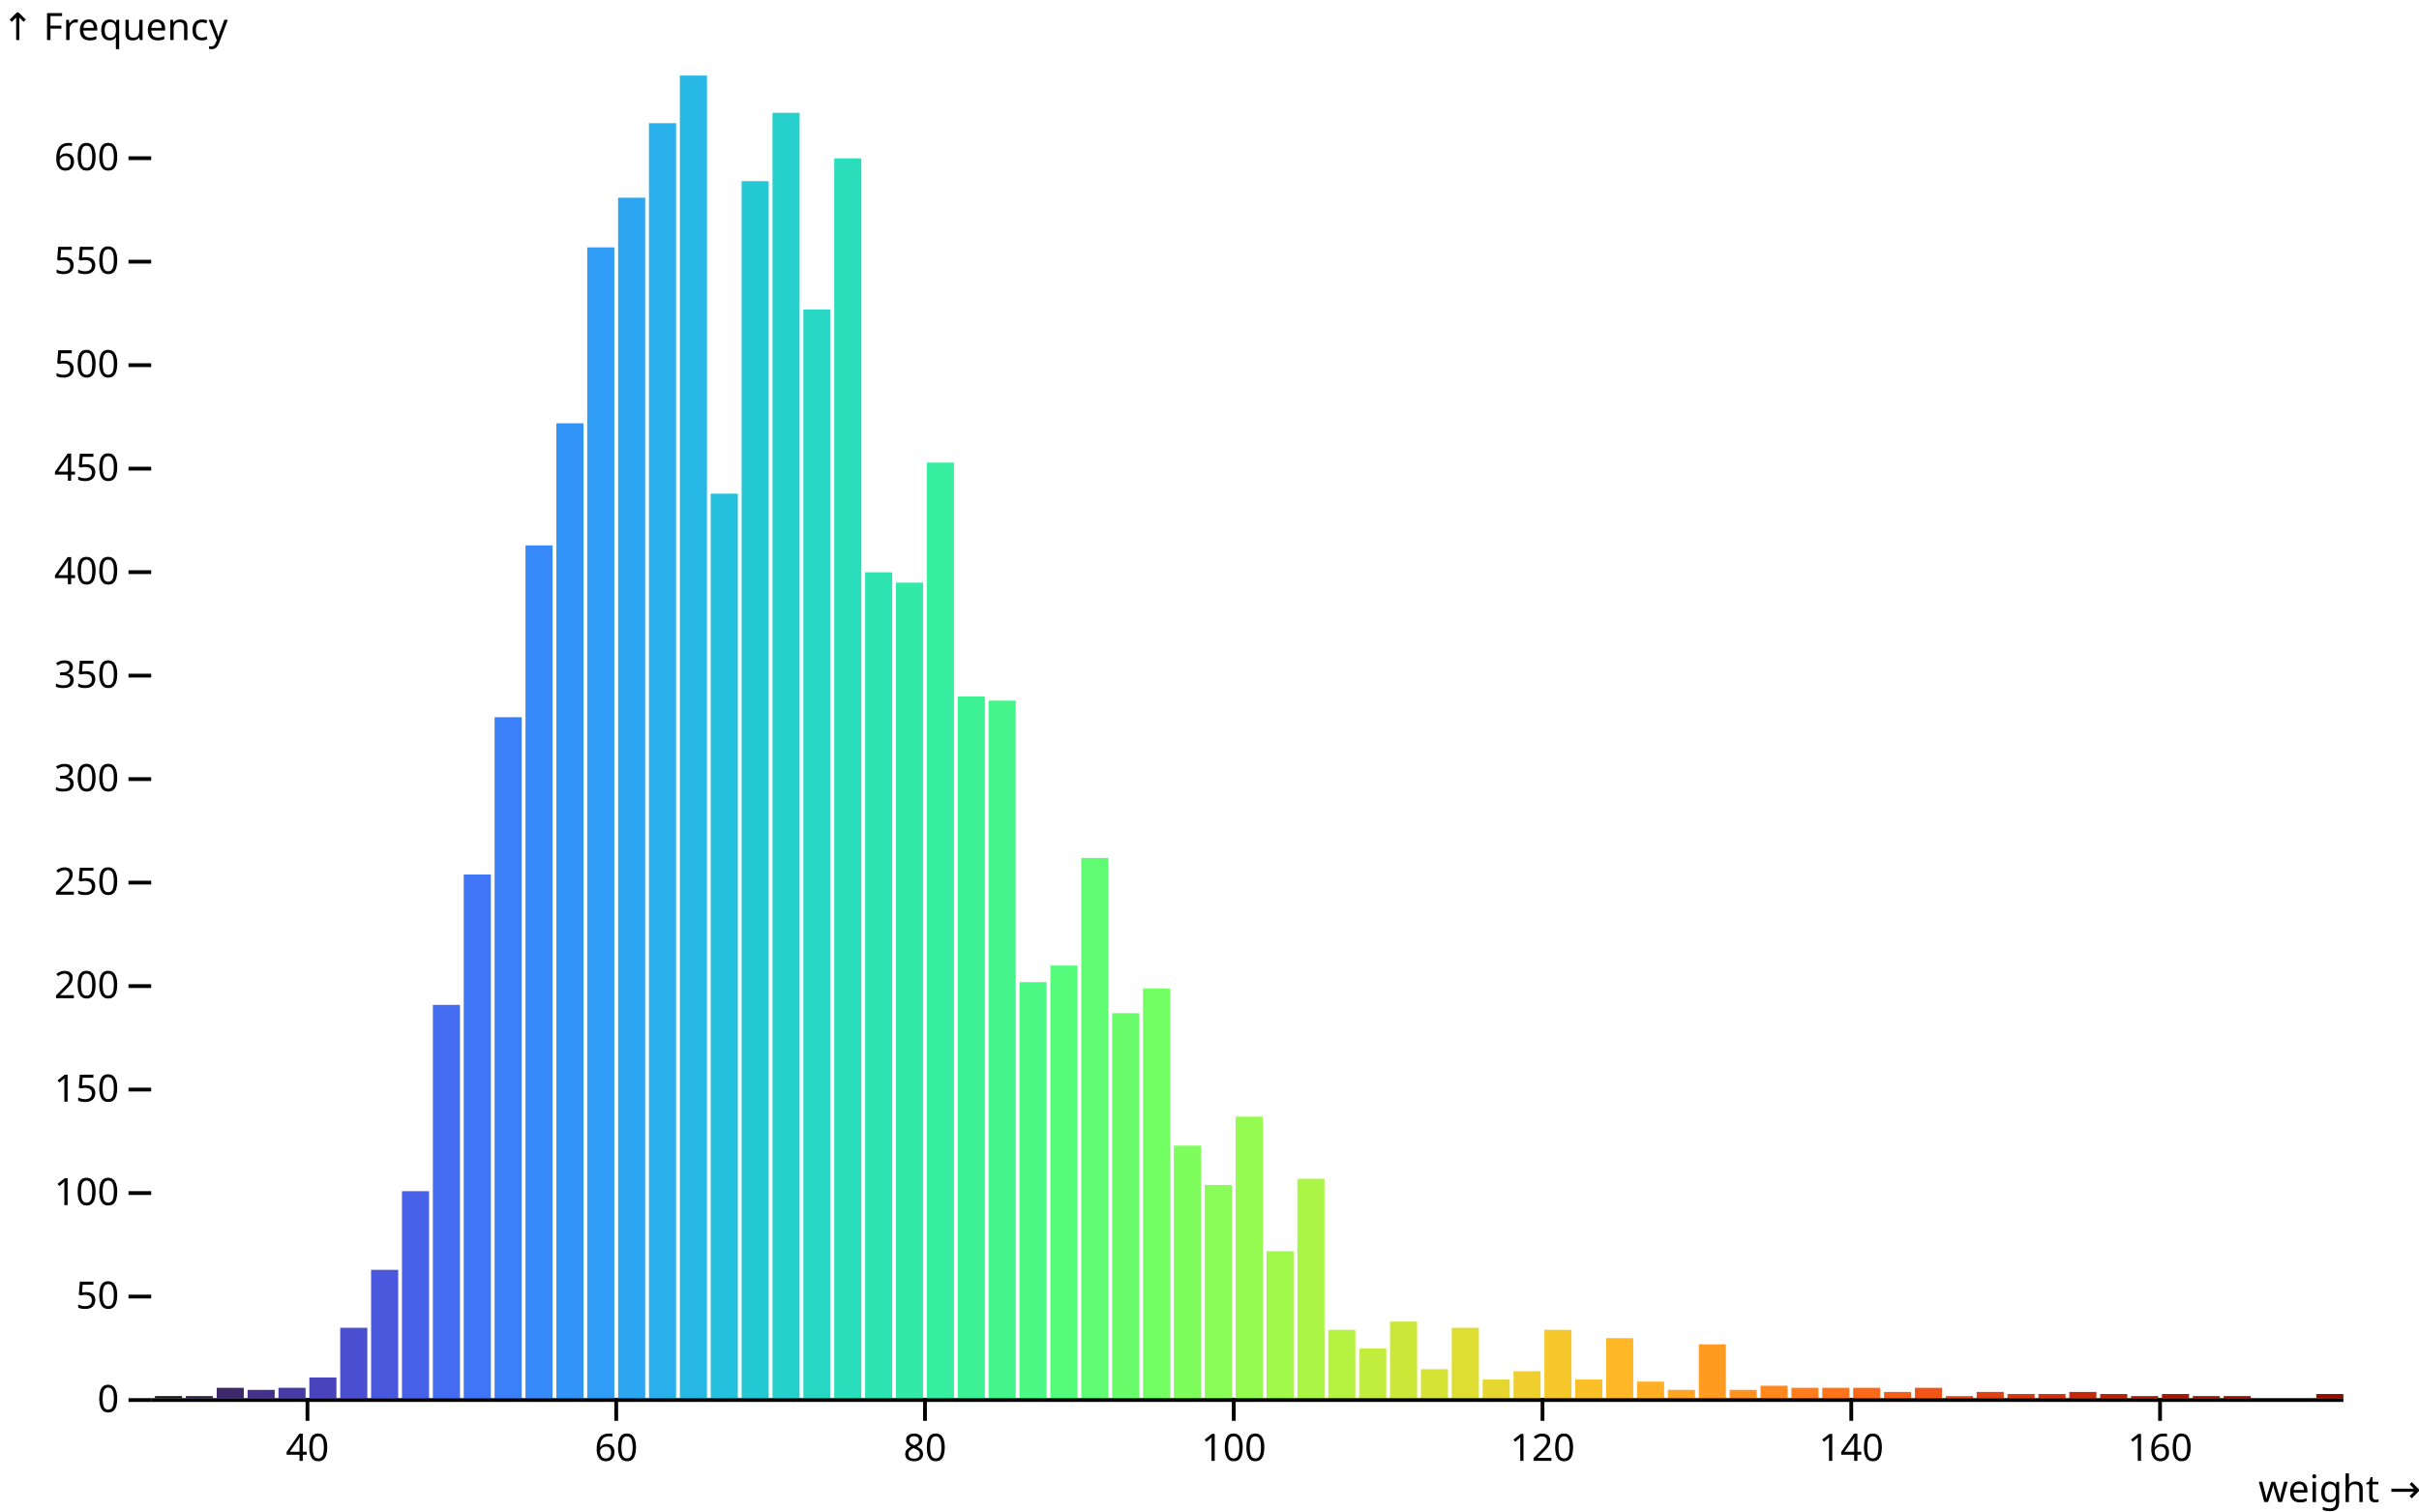
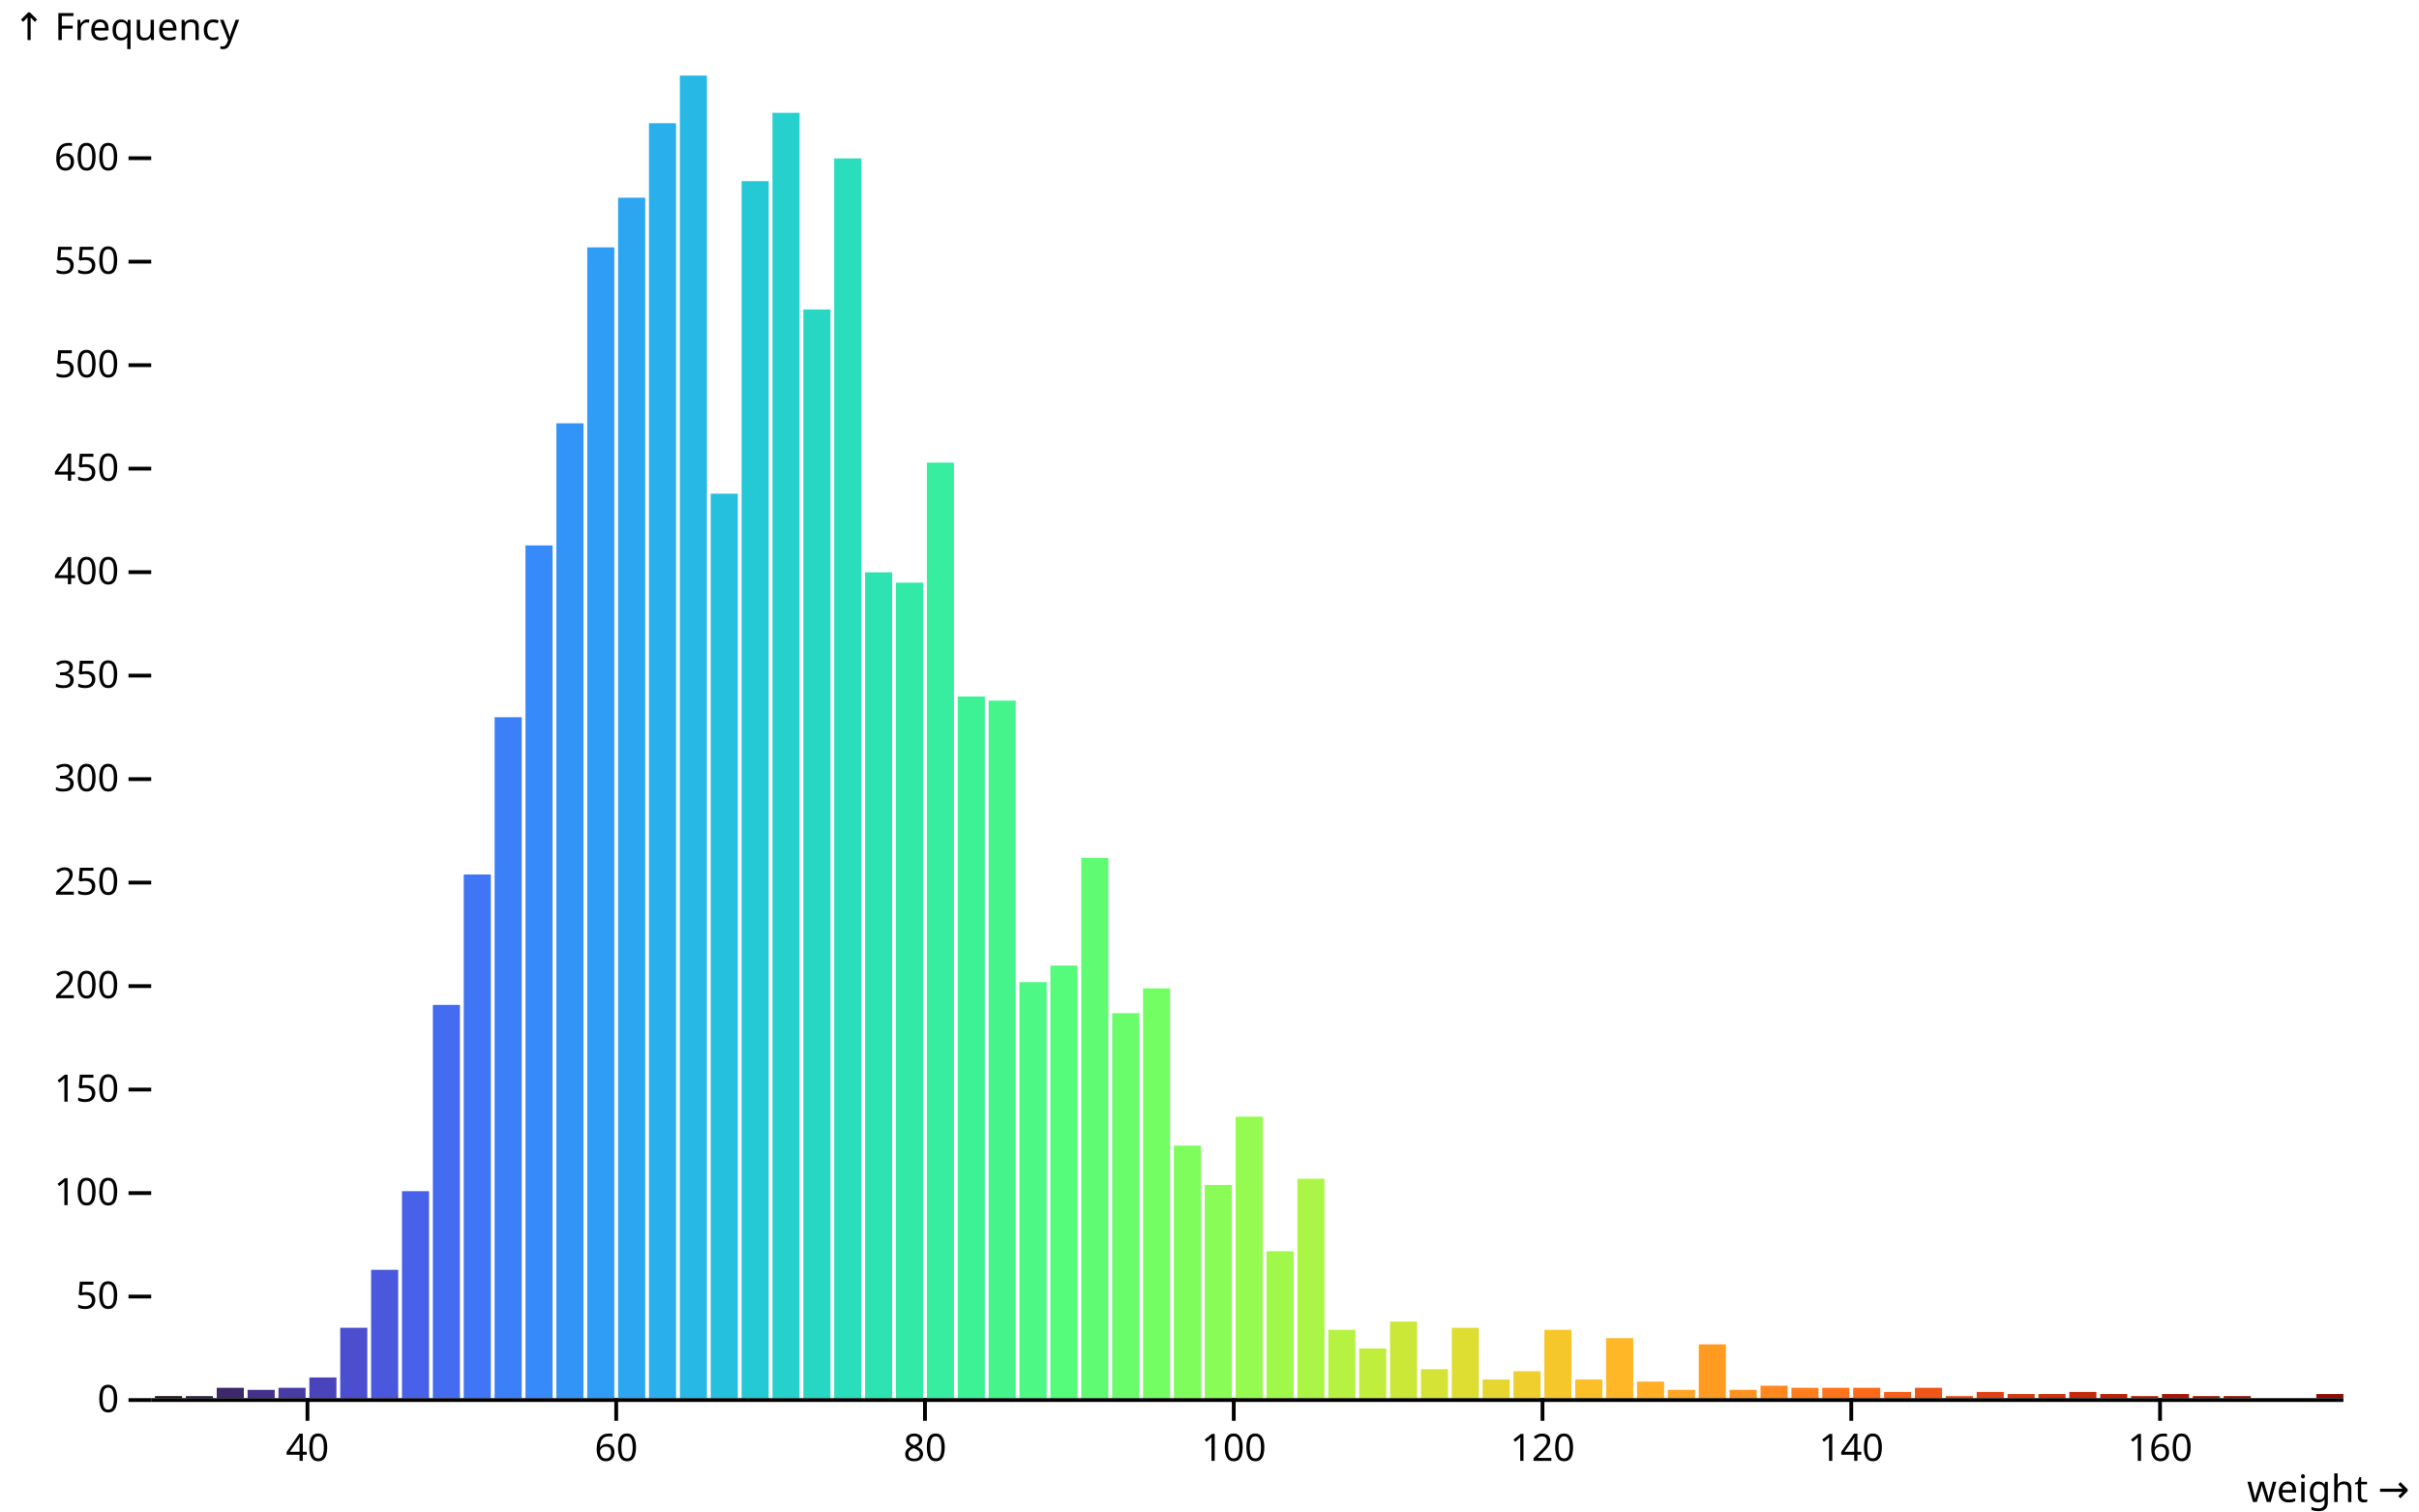
<svg xmlns="http://www.w3.org/2000/svg" class="plot" fill="currentColor" font-family="system-ui, sans-serif" font-size="10" text-anchor="middle" width="640" height="400" viewBox="0 0 640 400">
  <style>
    .plot {
      display: block;
      background: white;
      height: auto;
      height: intrinsic;
      max-width: 100%;
    }

    .plot text,
    .plot tspan {
      white-space: pre;
    }
  </style>
  <g aria-label="y-axis tick" fill="none" stroke="currentColor" transform="translate(0,0.5)">
    <path transform="translate(40,370)" d="M0,0L-6,0" />
    <path transform="translate(40,342.6135)" d="M0,0L-6,0" />
    <path transform="translate(40,315.2269)" d="M0,0L-6,0" />
    <path transform="translate(40,287.8404)" d="M0,0L-6,0" />
    <path transform="translate(40,260.4538)" d="M0,0L-6,0" />
    <path transform="translate(40,233.0673)" d="M0,0L-6,0" />
    <path transform="translate(40,205.6808)" d="M0,0L-6,0" />
    <path transform="translate(40,178.2942)" d="M0,0L-6,0" />
    <path transform="translate(40,150.9077)" d="M0,0L-6,0" />
    <path transform="translate(40,123.5211)" d="M0,0L-6,0" />
    <path transform="translate(40,96.13459)" d="M0,0L-6,0" />
    <path transform="translate(40,68.74804)" d="M0,0L-6,0" />
    <path transform="translate(40,41.3615)" d="M0,0L-6,0" />
  </g>
  <g aria-label="y-axis tick label" text-anchor="end" font-variant="tabular-nums" transform="translate(-8.5,0.5)">
    <text y="0.32em" transform="translate(40,370)">0</text>
    <text y="0.32em" transform="translate(40,342.6135)">50</text>
    <text y="0.32em" transform="translate(40,315.2269)">100</text>
    <text y="0.32em" transform="translate(40,287.8404)">150</text>
    <text y="0.32em" transform="translate(40,260.4538)">200</text>
    <text y="0.32em" transform="translate(40,233.0673)">250</text>
    <text y="0.32em" transform="translate(40,205.6808)">300</text>
    <text y="0.32em" transform="translate(40,178.2942)">350</text>
    <text y="0.32em" transform="translate(40,150.9077)">400</text>
    <text y="0.32em" transform="translate(40,123.5211)">450</text>
    <text y="0.32em" transform="translate(40,96.13459)">500</text>
    <text y="0.32em" transform="translate(40,68.74804)">550</text>
    <text y="0.32em" transform="translate(40,41.3615)">600</text>
  </g>
-   <g aria-label="y-axis label" text-anchor="start" transform="translate(-39.5,-16.5)">
+   <g aria-label="y-axis label" text-anchor="start" transform="translate(-36.5,-16.5)">
    <text y="0.71em" transform="translate(40,20)">↑ Frequency</text>
  </g>
  <g aria-label="x-axis tick" fill="none" stroke="currentColor" transform="translate(0.5,0)">
    <path transform="translate(80.84507,370)" d="M0,0L0,6" />
    <path transform="translate(162.5352,370)" d="M0,0L0,6" />
    <path transform="translate(244.2254,370)" d="M0,0L0,6" />
    <path transform="translate(325.9155,370)" d="M0,0L0,6" />
    <path transform="translate(407.6056,370)" d="M0,0L0,6" />
    <path transform="translate(489.2958,370)" d="M0,0L0,6" />
    <path transform="translate(570.9859,370)" d="M0,0L0,6" />
  </g>
  <g aria-label="x-axis tick label" font-variant="tabular-nums" transform="translate(0.5,9.5)">
    <text y="0.71em" transform="translate(80.84507,370)">40</text>
    <text y="0.71em" transform="translate(162.5352,370)">60</text>
    <text y="0.71em" transform="translate(244.2254,370)">80</text>
    <text y="0.71em" transform="translate(325.9155,370)">100</text>
    <text y="0.71em" transform="translate(407.6056,370)">120</text>
    <text y="0.71em" transform="translate(489.2958,370)">140</text>
    <text y="0.71em" transform="translate(570.9859,370)">160</text>
  </g>
-   <g aria-label="x-axis label" text-anchor="end" transform="translate(20.5,27.5)">
+   <g aria-label="x-axis label" text-anchor="end" transform="translate(17.5,27.5)">
    <text transform="translate(620,370)">weight →</text>
  </g>
  <g aria-label="rect">
    <rect x="41" y="369.452" width="7.169" height="0.548" fill="rgb(35, 23, 27)" />
    <rect x="49.169" y="369.452" width="7.169" height="0.548" fill="rgb(49, 32, 70)" />
    <rect x="57.338" y="367.261" width="7.169" height="2.739" fill="rgb(60, 40, 107)" />
    <rect x="65.507" y="367.809" width="7.169" height="2.191" fill="rgb(68, 49, 139)" />
    <rect x="73.676" y="367.261" width="7.169" height="2.739" fill="rgb(72, 59, 166)" />
    <rect x="81.845" y="364.523" width="7.169" height="5.477" fill="rgb(74, 68, 188)" />
    <rect x="90.014" y="351.377" width="7.169" height="18.623" fill="rgb(75, 78, 206)" />
    <rect x="98.183" y="336.041" width="7.169" height="33.959" fill="rgb(74, 88, 221)" />
    <rect x="106.352" y="315.227" width="7.169" height="54.773" fill="rgb(71, 98, 232)" />
    <rect x="114.521" y="265.931" width="7.169" height="104.069" fill="rgb(68, 108, 240)" />
    <rect x="122.69" y="231.424" width="7.169" height="138.576" fill="rgb(64, 118, 245)" />
    <rect x="130.859" y="189.797" width="7.169" height="180.203" fill="rgb(60, 128, 248)" />
    <rect x="139.028" y="144.335" width="7.169" height="225.665" fill="rgb(55, 138, 249)" />
    <rect x="147.197" y="112.019" width="7.169" height="257.981" fill="rgb(51, 148, 248)" />
    <rect x="155.366" y="65.462" width="7.169" height="304.538" fill="rgb(47, 157, 245)" />
    <rect x="163.535" y="52.316" width="7.169" height="317.684" fill="rgb(44, 166, 241)" />
    <rect x="171.704" y="32.598" width="7.169" height="337.402" fill="rgb(41, 175, 235)" />
    <rect x="179.873" y="20" width="7.169" height="350" fill="rgb(39, 184, 229)" />
    <rect x="188.042" y="130.642" width="7.169" height="239.358" fill="rgb(37, 192, 221)" />
    <rect x="196.211" y="47.934" width="7.169" height="322.066" fill="rgb(37, 200, 213)" />
    <rect x="204.38" y="29.859" width="7.169" height="340.141" fill="rgb(38, 208, 205)" />
    <rect x="212.549" y="81.894" width="7.169" height="288.106" fill="rgb(39, 215, 196)" />
    <rect x="220.718" y="41.909" width="7.169" height="328.091" fill="rgb(42, 221, 187)" />
    <rect x="228.887" y="151.455" width="7.169" height="218.545" fill="rgb(45, 227, 177)" />
    <rect x="237.056" y="154.194" width="7.169" height="215.806" fill="rgb(50, 233, 168)" />
    <rect x="245.225" y="122.426" width="7.169" height="247.574" fill="rgb(55, 237, 159)" />
    <rect x="253.394" y="184.319" width="7.169" height="185.681" fill="rgb(61, 242, 149)" />
    <rect x="261.563" y="185.415" width="7.169" height="184.585" fill="rgb(69, 245, 140)" />
    <rect x="269.732" y="259.906" width="7.169" height="110.094" fill="rgb(77, 248, 132)" />
    <rect x="277.901" y="255.524" width="7.169" height="114.476" fill="rgb(85, 251, 123)" />
    <rect x="286.07" y="227.042" width="7.169" height="142.958" fill="rgb(95, 252, 115)" />
    <rect x="294.239" y="268.122" width="7.169" height="101.878" fill="rgb(105, 253, 107)" />
    <rect x="302.408" y="261.549" width="7.169" height="108.451" fill="rgb(115, 254, 100)" />
    <rect x="310.577" y="303.177" width="7.169" height="66.823" fill="rgb(126, 253, 93)" />
    <rect x="318.746" y="313.584" width="7.169" height="56.416" fill="rgb(137, 252, 87)" />
    <rect x="326.915" y="295.509" width="7.169" height="74.491" fill="rgb(149, 251, 81)" />
    <rect x="335.085" y="331.111" width="7.169" height="38.889" fill="rgb(160, 248, 75)" />
    <rect x="343.254" y="311.941" width="7.169" height="58.059" fill="rgb(171, 245, 70)" />
    <rect x="351.423" y="351.925" width="7.169" height="18.075" fill="rgb(182, 242, 65)" />
    <rect x="359.592" y="356.854" width="7.169" height="13.146" fill="rgb(193, 237, 61)" />
    <rect x="367.761" y="349.734" width="7.169" height="20.266" fill="rgb(203, 232, 57)" />
    <rect x="375.93" y="362.332" width="7.169" height="7.668" fill="rgb(213, 227, 54)" />
    <rect x="384.099" y="351.377" width="7.169" height="18.623" fill="rgb(222, 221, 50)" />
    <rect x="392.268" y="365.07" width="7.169" height="4.93" fill="rgb(230, 214, 48)" />
    <rect x="400.437" y="362.879" width="7.169" height="7.121" fill="rgb(238, 207, 45)" />
    <rect x="408.606" y="351.925" width="7.169" height="18.075" fill="rgb(245, 199, 43)" />
    <rect x="416.775" y="365.07" width="7.169" height="4.93" fill="rgb(251, 191, 40)" />
    <rect x="424.944" y="354.116" width="7.169" height="15.884" fill="rgb(255, 183, 39)" />
    <rect x="433.113" y="365.618" width="7.169" height="4.382" fill="rgb(255, 174, 37)" />
    <rect x="441.282" y="367.809" width="7.169" height="2.191" fill="rgb(255, 164, 35)" />
    <rect x="449.451" y="355.759" width="7.169" height="14.241" fill="rgb(255, 155, 33)" />
    <rect x="457.62" y="367.809" width="7.169" height="2.191" fill="rgb(255, 145, 32)" />
    <rect x="465.789" y="366.714" width="7.169" height="3.286" fill="rgb(255, 135, 30)" />
    <rect x="473.958" y="367.261" width="7.169" height="2.739" fill="rgb(255, 125, 29)" />
    <rect x="482.127" y="367.261" width="7.169" height="2.739" fill="rgb(255, 115, 27)" />
    <rect x="490.296" y="367.261" width="7.169" height="2.739" fill="rgb(251, 105, 25)" />
    <rect x="498.465" y="368.357" width="7.169" height="1.643" fill="rgb(246, 95, 24)" />
    <rect x="506.634" y="367.261" width="7.169" height="2.739" fill="rgb(239, 85, 22)" />
    <rect x="514.803" y="369.452" width="7.169" height="0.548" fill="rgb(232, 75, 20)" />
    <rect x="522.972" y="368.357" width="7.169" height="1.643" fill="rgb(223, 66, 18)" />
    <rect x="531.141" y="368.905" width="7.169" height="1.095" fill="rgb(214, 57, 15)" />
    <rect x="539.31" y="368.905" width="7.169" height="1.095" fill="rgb(205, 49, 13)" />
    <rect x="547.479" y="368.357" width="7.169" height="1.643" fill="rgb(196, 41, 11)" />
    <rect x="555.648" y="368.905" width="7.169" height="1.095" fill="rgb(186, 34, 8)" />
    <rect x="563.817" y="369.452" width="7.169" height="0.548" fill="rgb(177, 27, 6)" />
    <rect x="571.986" y="368.905" width="7.169" height="1.095" fill="rgb(168, 22, 4)" />
    <rect x="580.155" y="369.452" width="7.169" height="0.548" fill="rgb(160, 17, 1)" />
    <rect x="588.324" y="369.452" width="7.169" height="0.548" fill="rgb(153, 14, 0)" />
    <rect x="612.831" y="368.905" width="7.169" height="1.095" fill="rgb(144, 12, 0)" />
  </g>
  <g aria-label="rule" stroke="currentColor" transform="translate(0,0.5)">
    <line x1="40" x2="620" y1="370" y2="370" />
  </g>
</svg>
